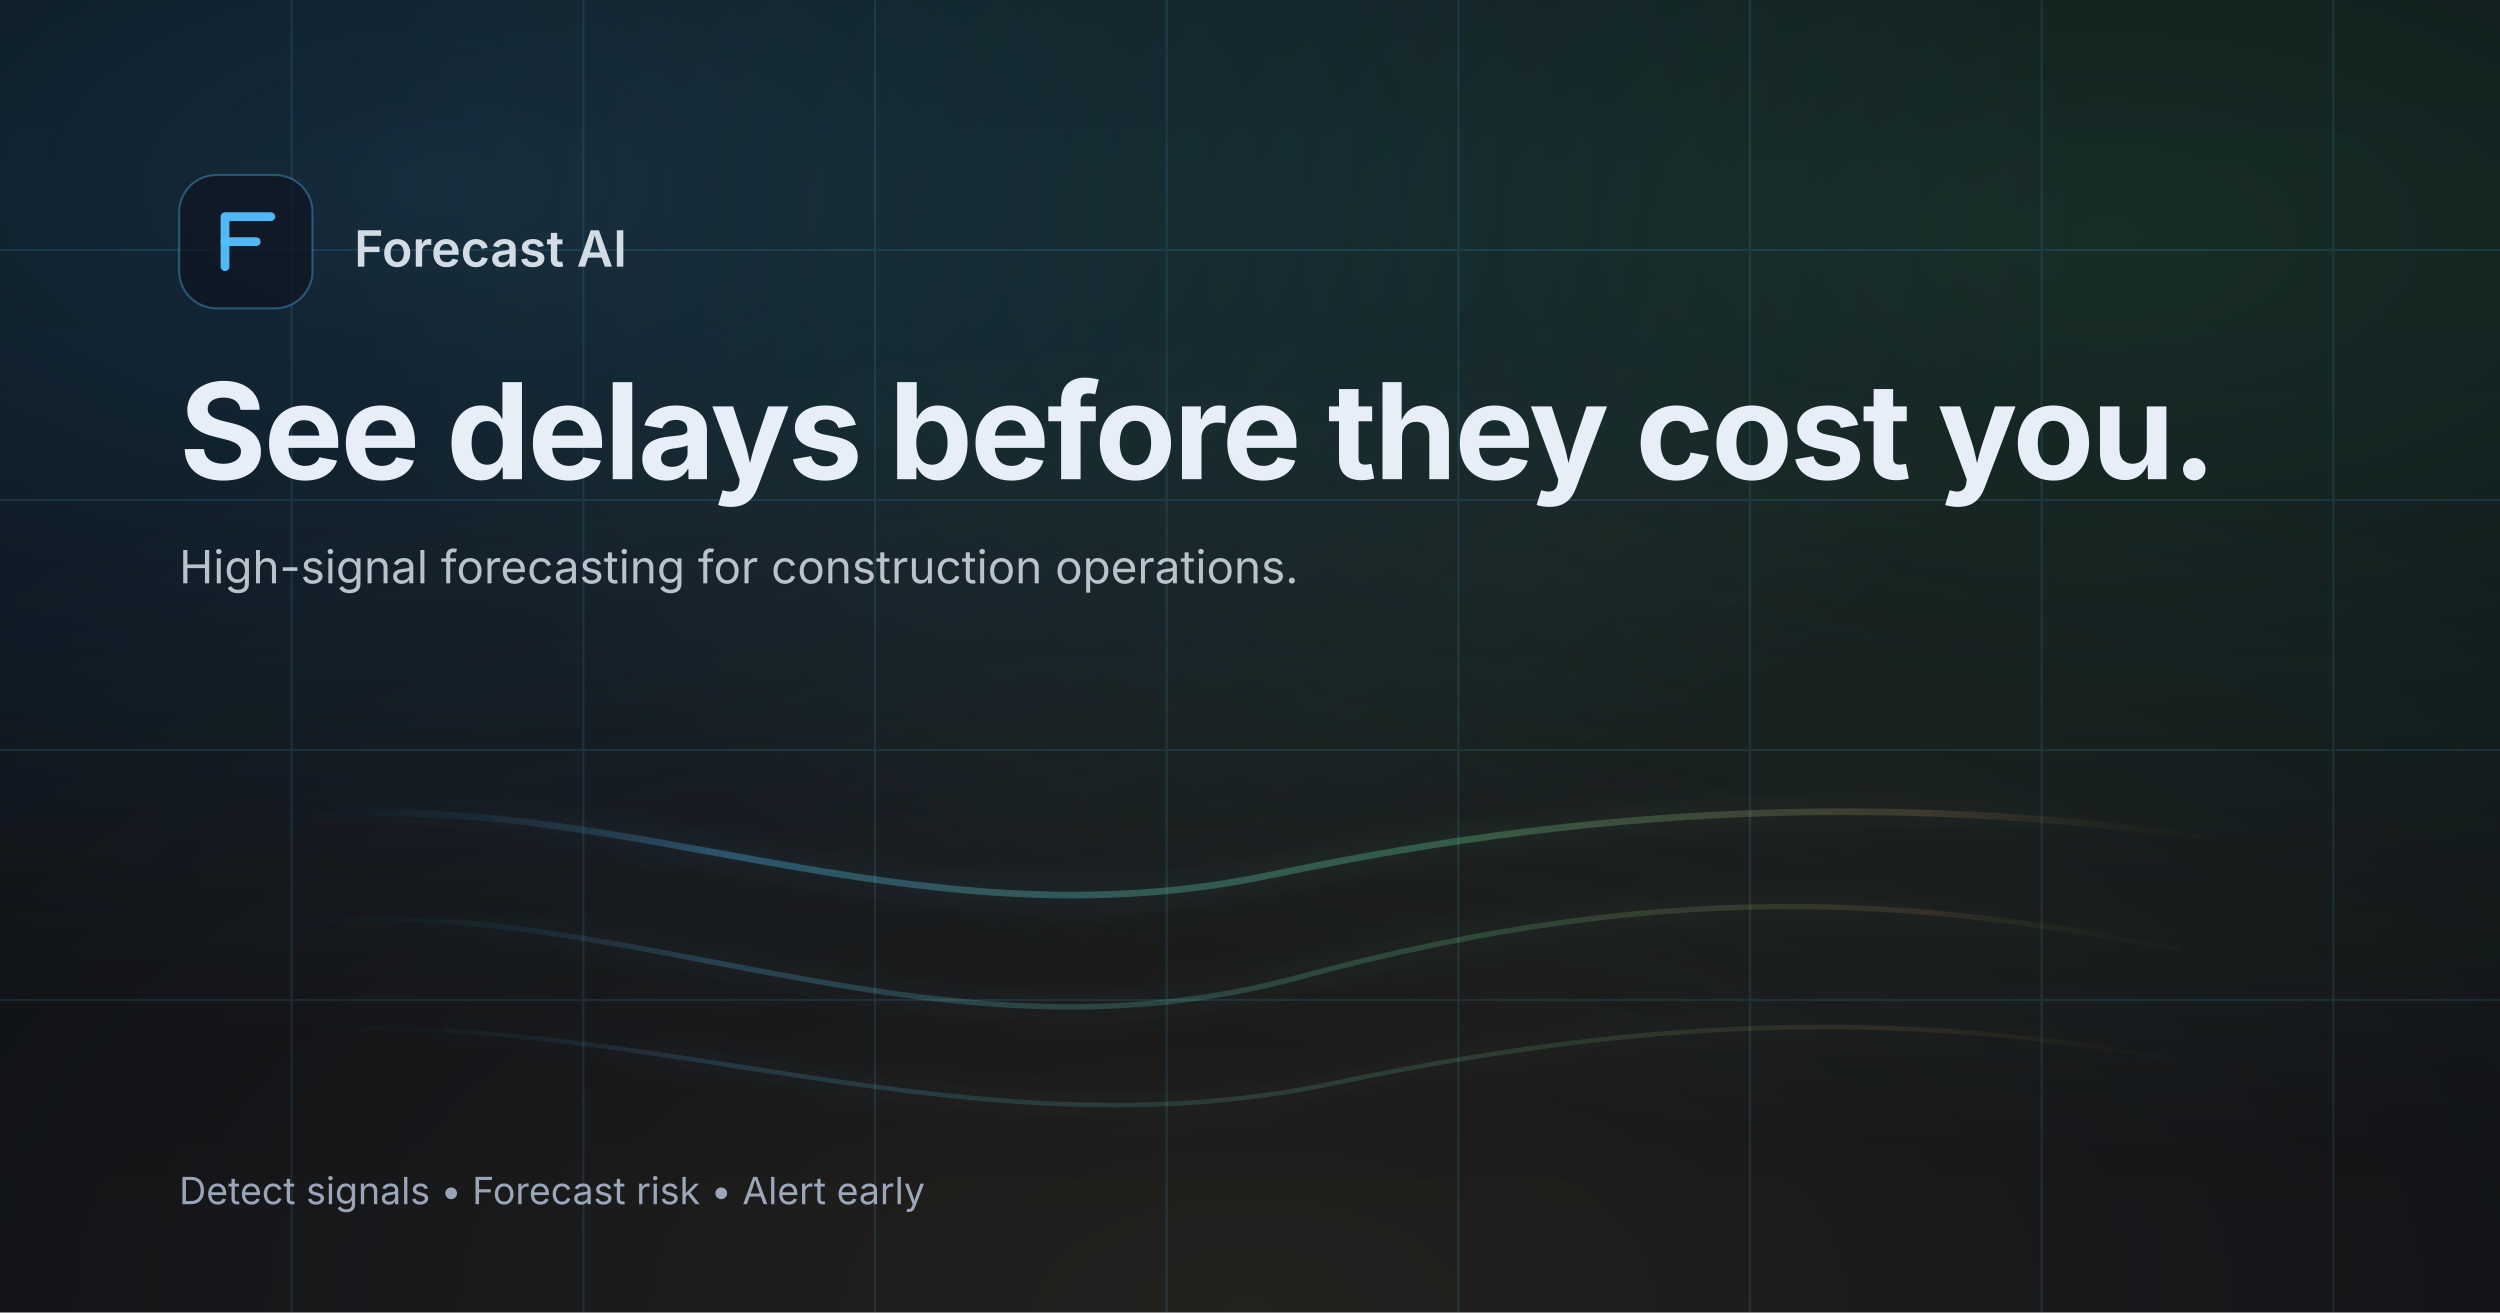
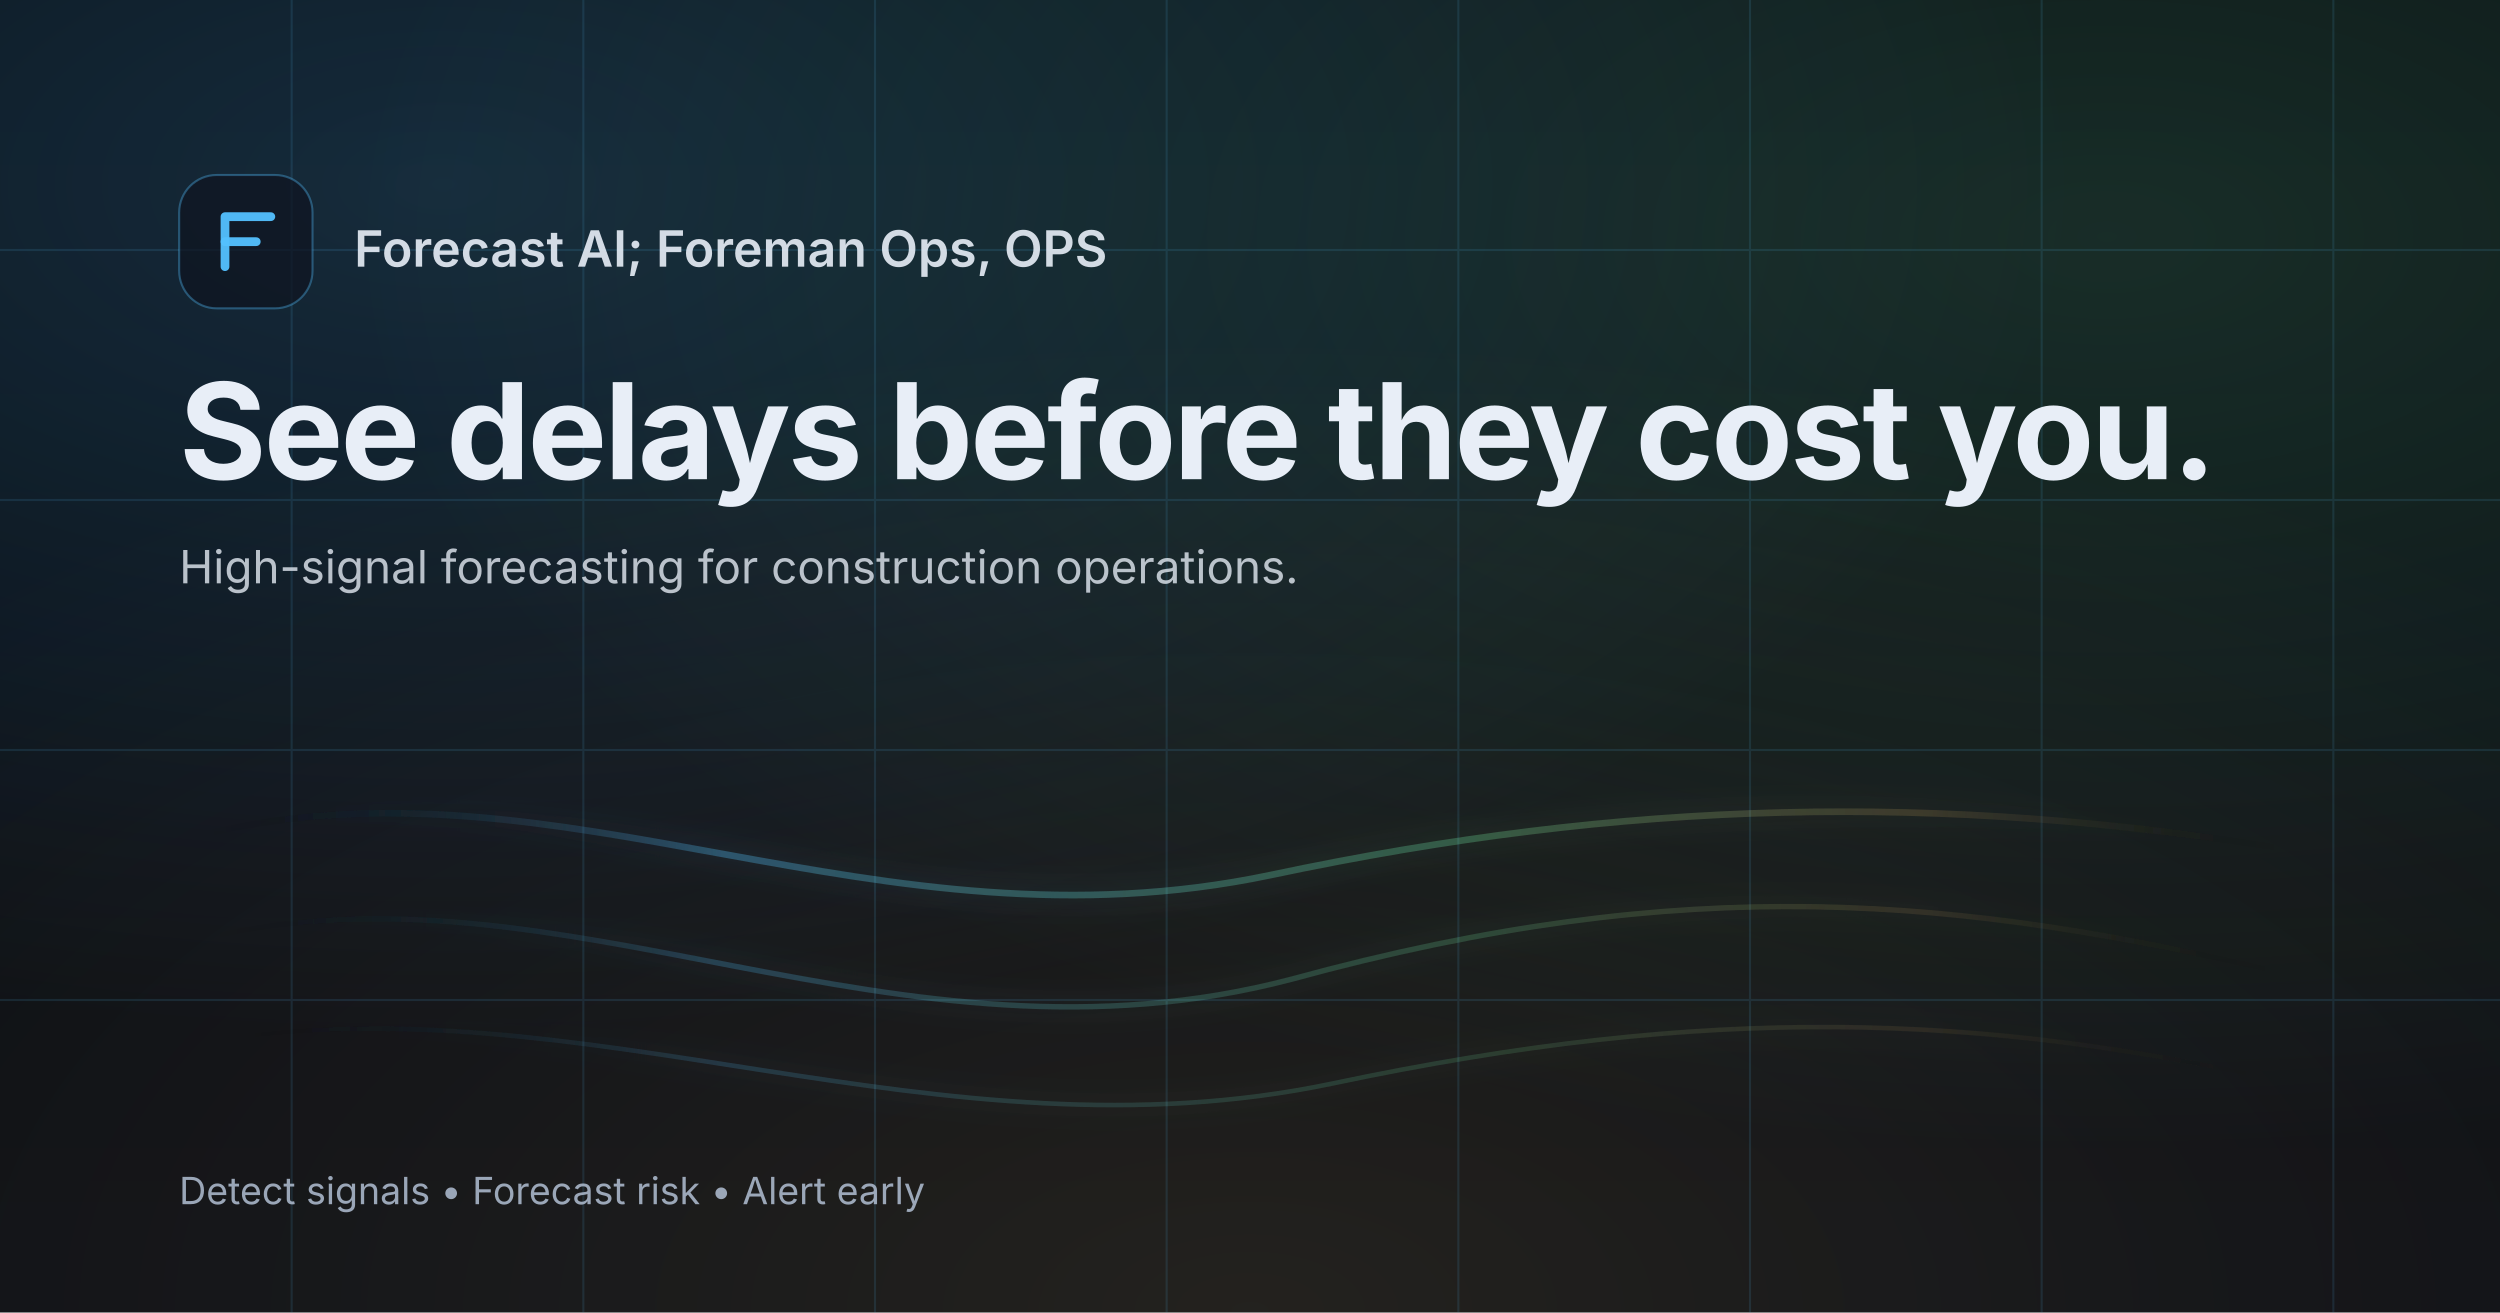
<svg xmlns="http://www.w3.org/2000/svg" width="1200" height="630" viewBox="0 0 1200 630">
  <defs>
    <linearGradient id="bg" x1="0" y1="0" x2="0" y2="1">
      <stop offset="0" stop-color="#070A10" />
      <stop offset="1" stop-color="#0B0F16" />
    </linearGradient>
    <radialGradient id="b1" cx="0.18" cy="0.14" r="0.65">
      <stop offset="0" stop-color="#53C1FF" stop-opacity="0.18" />
      <stop offset="1" stop-color="#53C1FF" stop-opacity="0" />
    </radialGradient>
    <radialGradient id="b2" cx="0.84" cy="0.18" r="0.7">
      <stop offset="0" stop-color="#7CFFB2" stop-opacity="0.14" />
      <stop offset="1" stop-color="#7CFFB2" stop-opacity="0" />
    </radialGradient>
    <radialGradient id="b3" cx="0.5" cy="1" r="0.75">
      <stop offset="0" stop-color="#FFC56A" stop-opacity="0.10" />
      <stop offset="1" stop-color="#FFC56A" stop-opacity="0" />
    </radialGradient>
    <linearGradient id="stroke" x1="200" y1="80" x2="980" y2="560" gradientUnits="userSpaceOnUse">
      <stop stop-color="#53C1FF" stop-opacity="0.95" />
      <stop offset="1" stop-color="#7CFFB2" stop-opacity="0.85" />
    </linearGradient>
    <linearGradient id="flow" x1="0" y1="0" x2="1" y2="0">
      <stop offset="0" stop-color="#000" stop-opacity="0" />
      <stop offset="0.25" stop-color="#53C1FF" stop-opacity="0.35" />
      <stop offset="0.6" stop-color="#7CFFB2" stop-opacity="0.28" />
      <stop offset="0.82" stop-color="#FFC56A" stop-opacity="0.16" />
      <stop offset="1" stop-color="#000" stop-opacity="0" />
    </linearGradient>
    <filter id="glow" x="-20%" y="-20%" width="140%" height="140%">
      <feGaussianBlur stdDeviation="6" result="b" />
      <feColorMatrix in="b" type="matrix" values="1 0 0 0 0                 0 1 0 0 0                 0 0 1 0 0                 0 0 0 0.55 0" result="g" />
      <feMerge>
        <feMergeNode in="g" />
        <feMergeNode in="SourceGraphic" />
      </feMerge>
    </filter>
  </defs>
  <rect width="1200" height="630" fill="url(#bg)" />
  <rect width="1200" height="630" fill="url(#b1)" />
  <rect width="1200" height="630" fill="url(#b2)" />
  <rect width="1200" height="630" fill="url(#b3)" />
  <g opacity="0.12" stroke="#53C1FF" stroke-width="1">
    <path d="M0 120H1200M0 240H1200M0 360H1200M0 480H1200" />
    <path d="M140 0V630M280 0V630M420 0V630M560 0V630M700 0V630M840 0V630M980 0V630M1120 0V630" />
  </g>
  <g transform="translate(86 84)">
    <rect x="0" y="0" width="64" height="64" rx="18" fill="rgba(14,20,32,0.72)" stroke="rgba(83,193,255,0.35)" />
    <path d="M22 44V20h22" fill="none" stroke="url(#stroke)" stroke-width="4.2" stroke-linecap="round" stroke-linejoin="round" />
    <path d="M22 32h15" fill="none" stroke="url(#stroke)" stroke-width="4.2" stroke-linecap="round" />
  </g>
  <g font-family="Inter, system-ui, -apple-system, Segoe UI, Roboto, Arial" fill="#E8EEF7">
-     <text x="170" y="128" font-size="24" opacity="0.9" font-weight="600">Forecast AI</text>
+     <text x="170" y="128" font-size="24" opacity="0.9" font-weight="600">Forecast AI; Foreman Ops, OPS</text>
    <text x="86" y="230" font-size="64" font-weight="700" letter-spacing="-0.02em">See delays before they cost you.</text>
    <text x="86" y="280" font-size="22" opacity="0.78">High-signal forecasting for construction operations.</text>
  </g>
  <g filter="url(#glow)" opacity="0.9">
    <path d="M100 400 C 270 360, 420 460, 610 420 C 780 384, 930 380, 1100 408" fill="none" stroke="url(#flow)" stroke-width="3.2" stroke-linecap="round" />
    <path d="M100 450 C 270 410, 430 520, 620 470 C 810 418, 940 430, 1100 468" fill="none" stroke="url(#flow)" stroke-width="2.6" stroke-linecap="round" opacity="0.7" />
    <path d="M100 500 C 280 470, 450 560, 640 520 C 820 482, 950 486, 1100 520" fill="none" stroke="url(#flow)" stroke-width="2.2" stroke-linecap="round" opacity="0.55" />
  </g>
  <g font-family="Inter, system-ui, -apple-system, Segoe UI, Roboto, Arial" fill="#A9B6C9" opacity="0.9">
    <text x="86" y="578" font-size="18">Detect signals • Forecast risk • Alert early</text>
  </g>
</svg>
